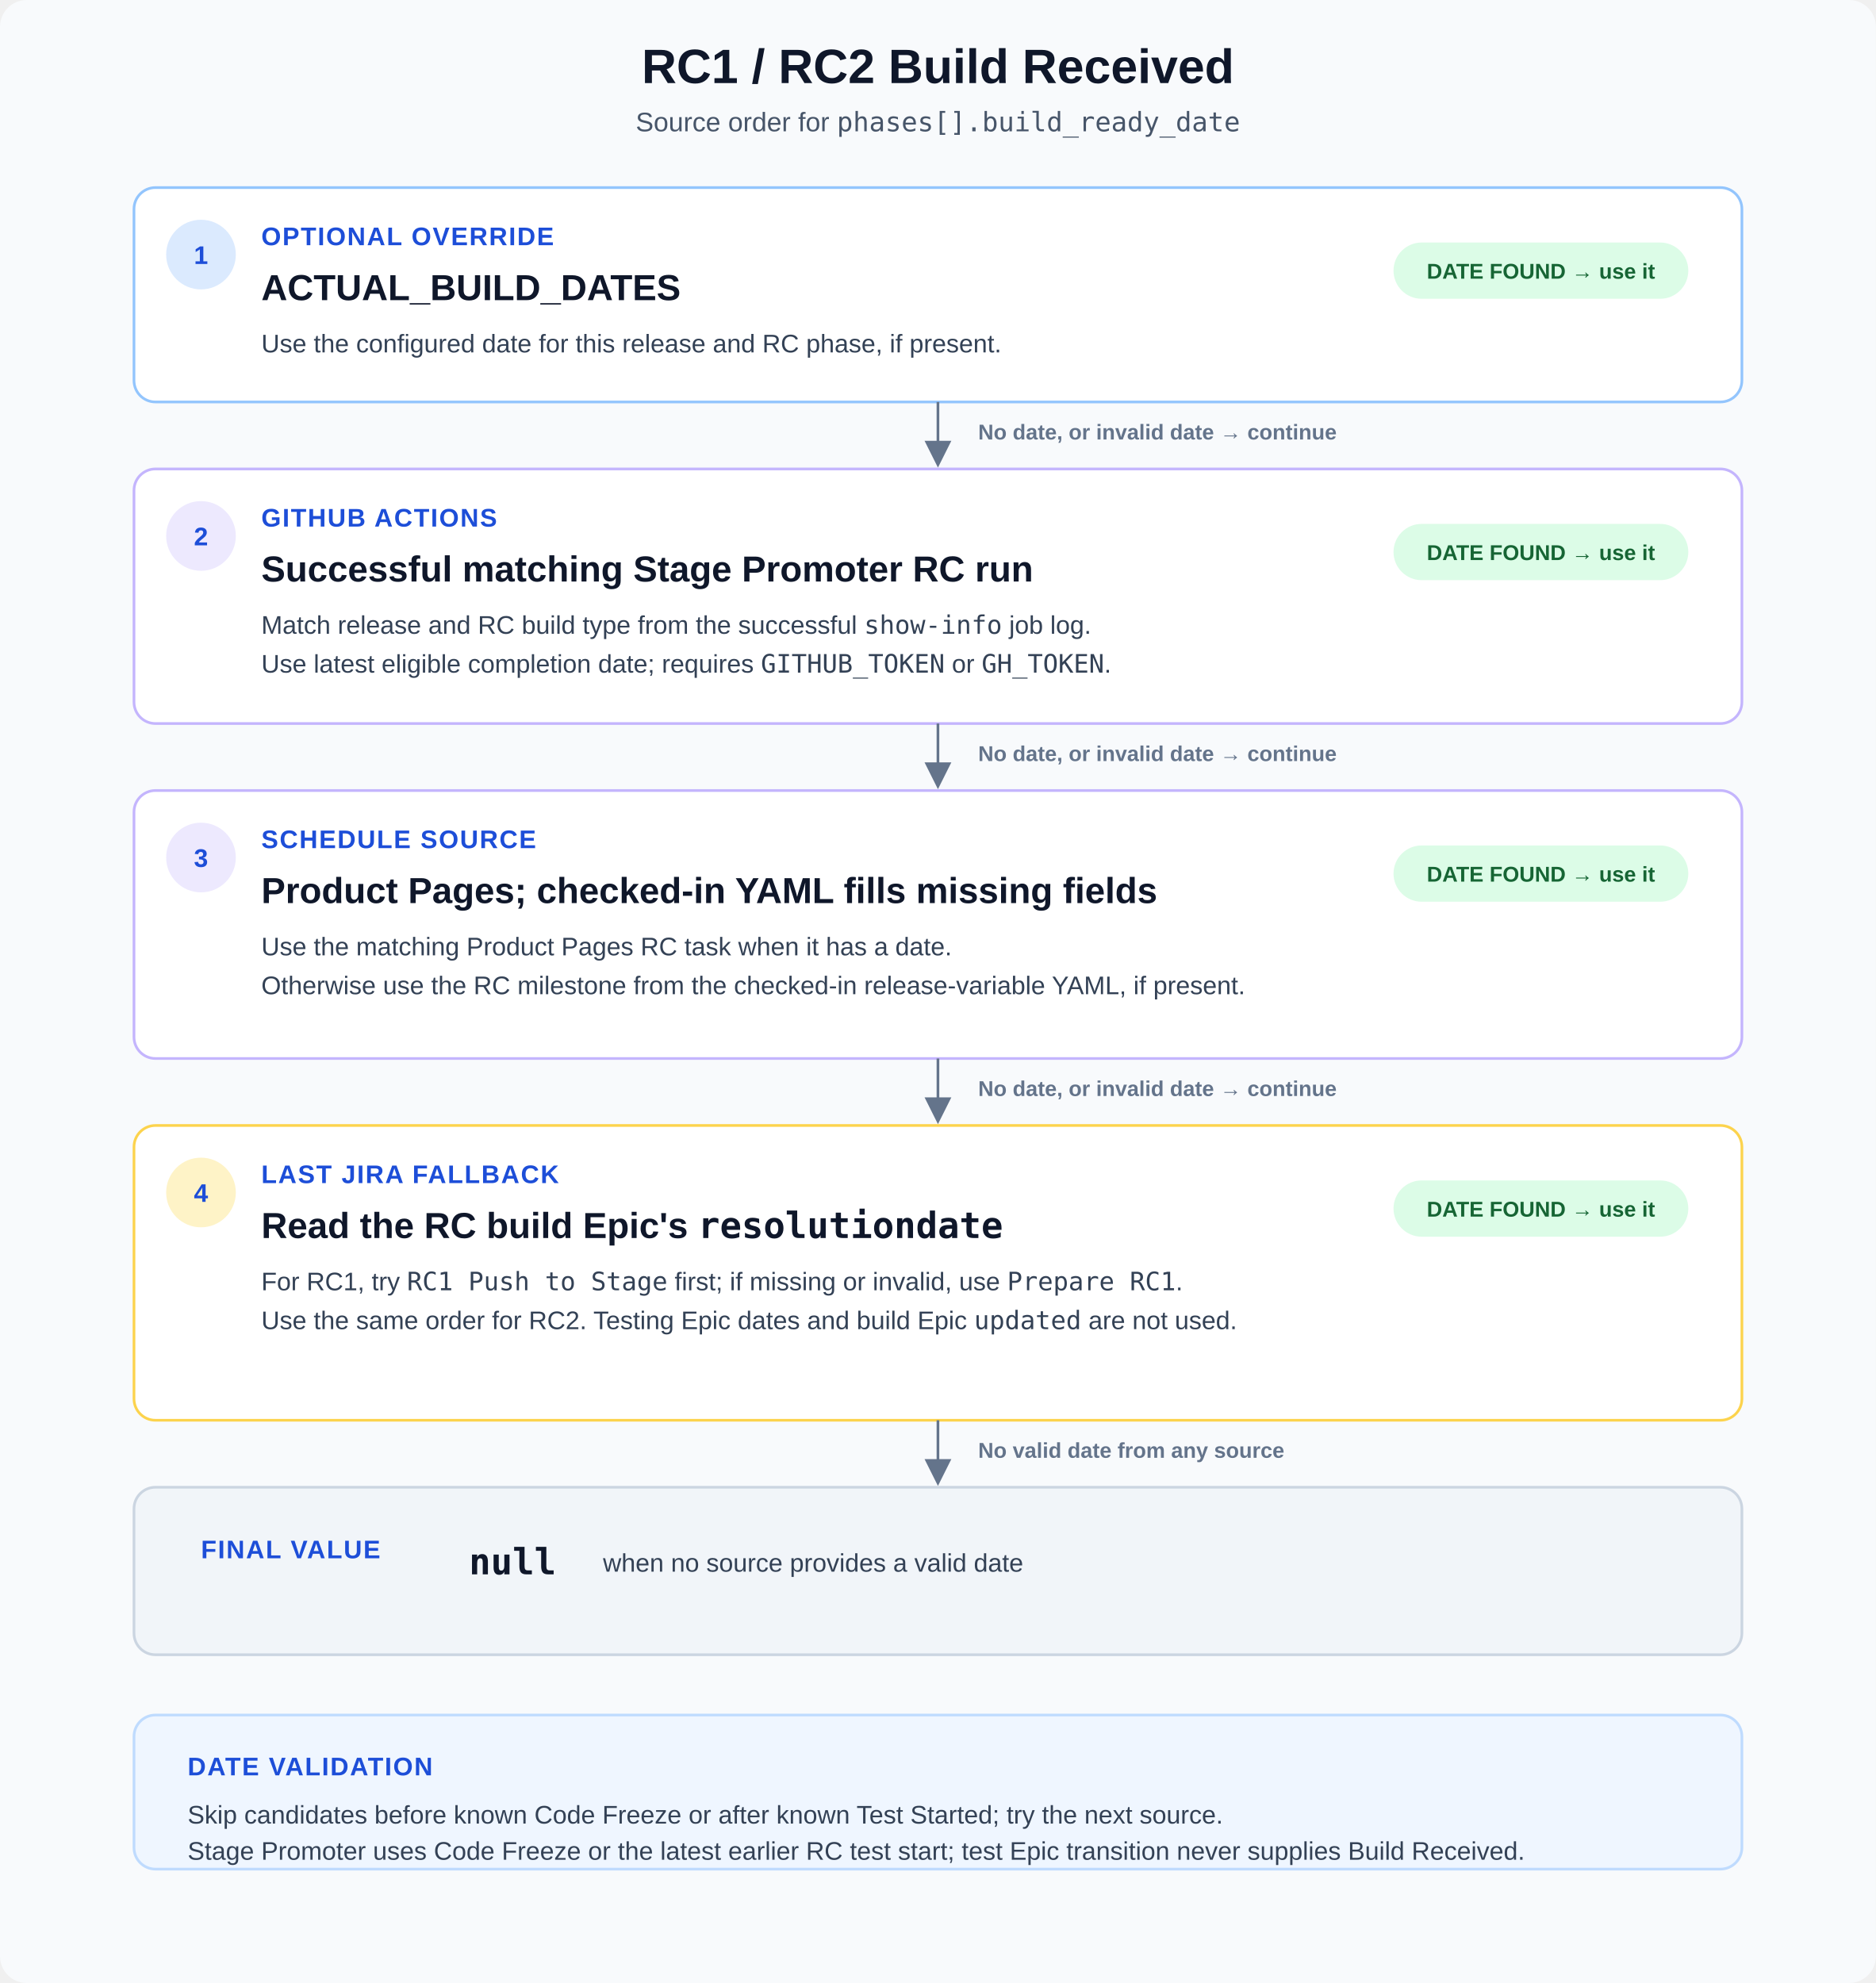
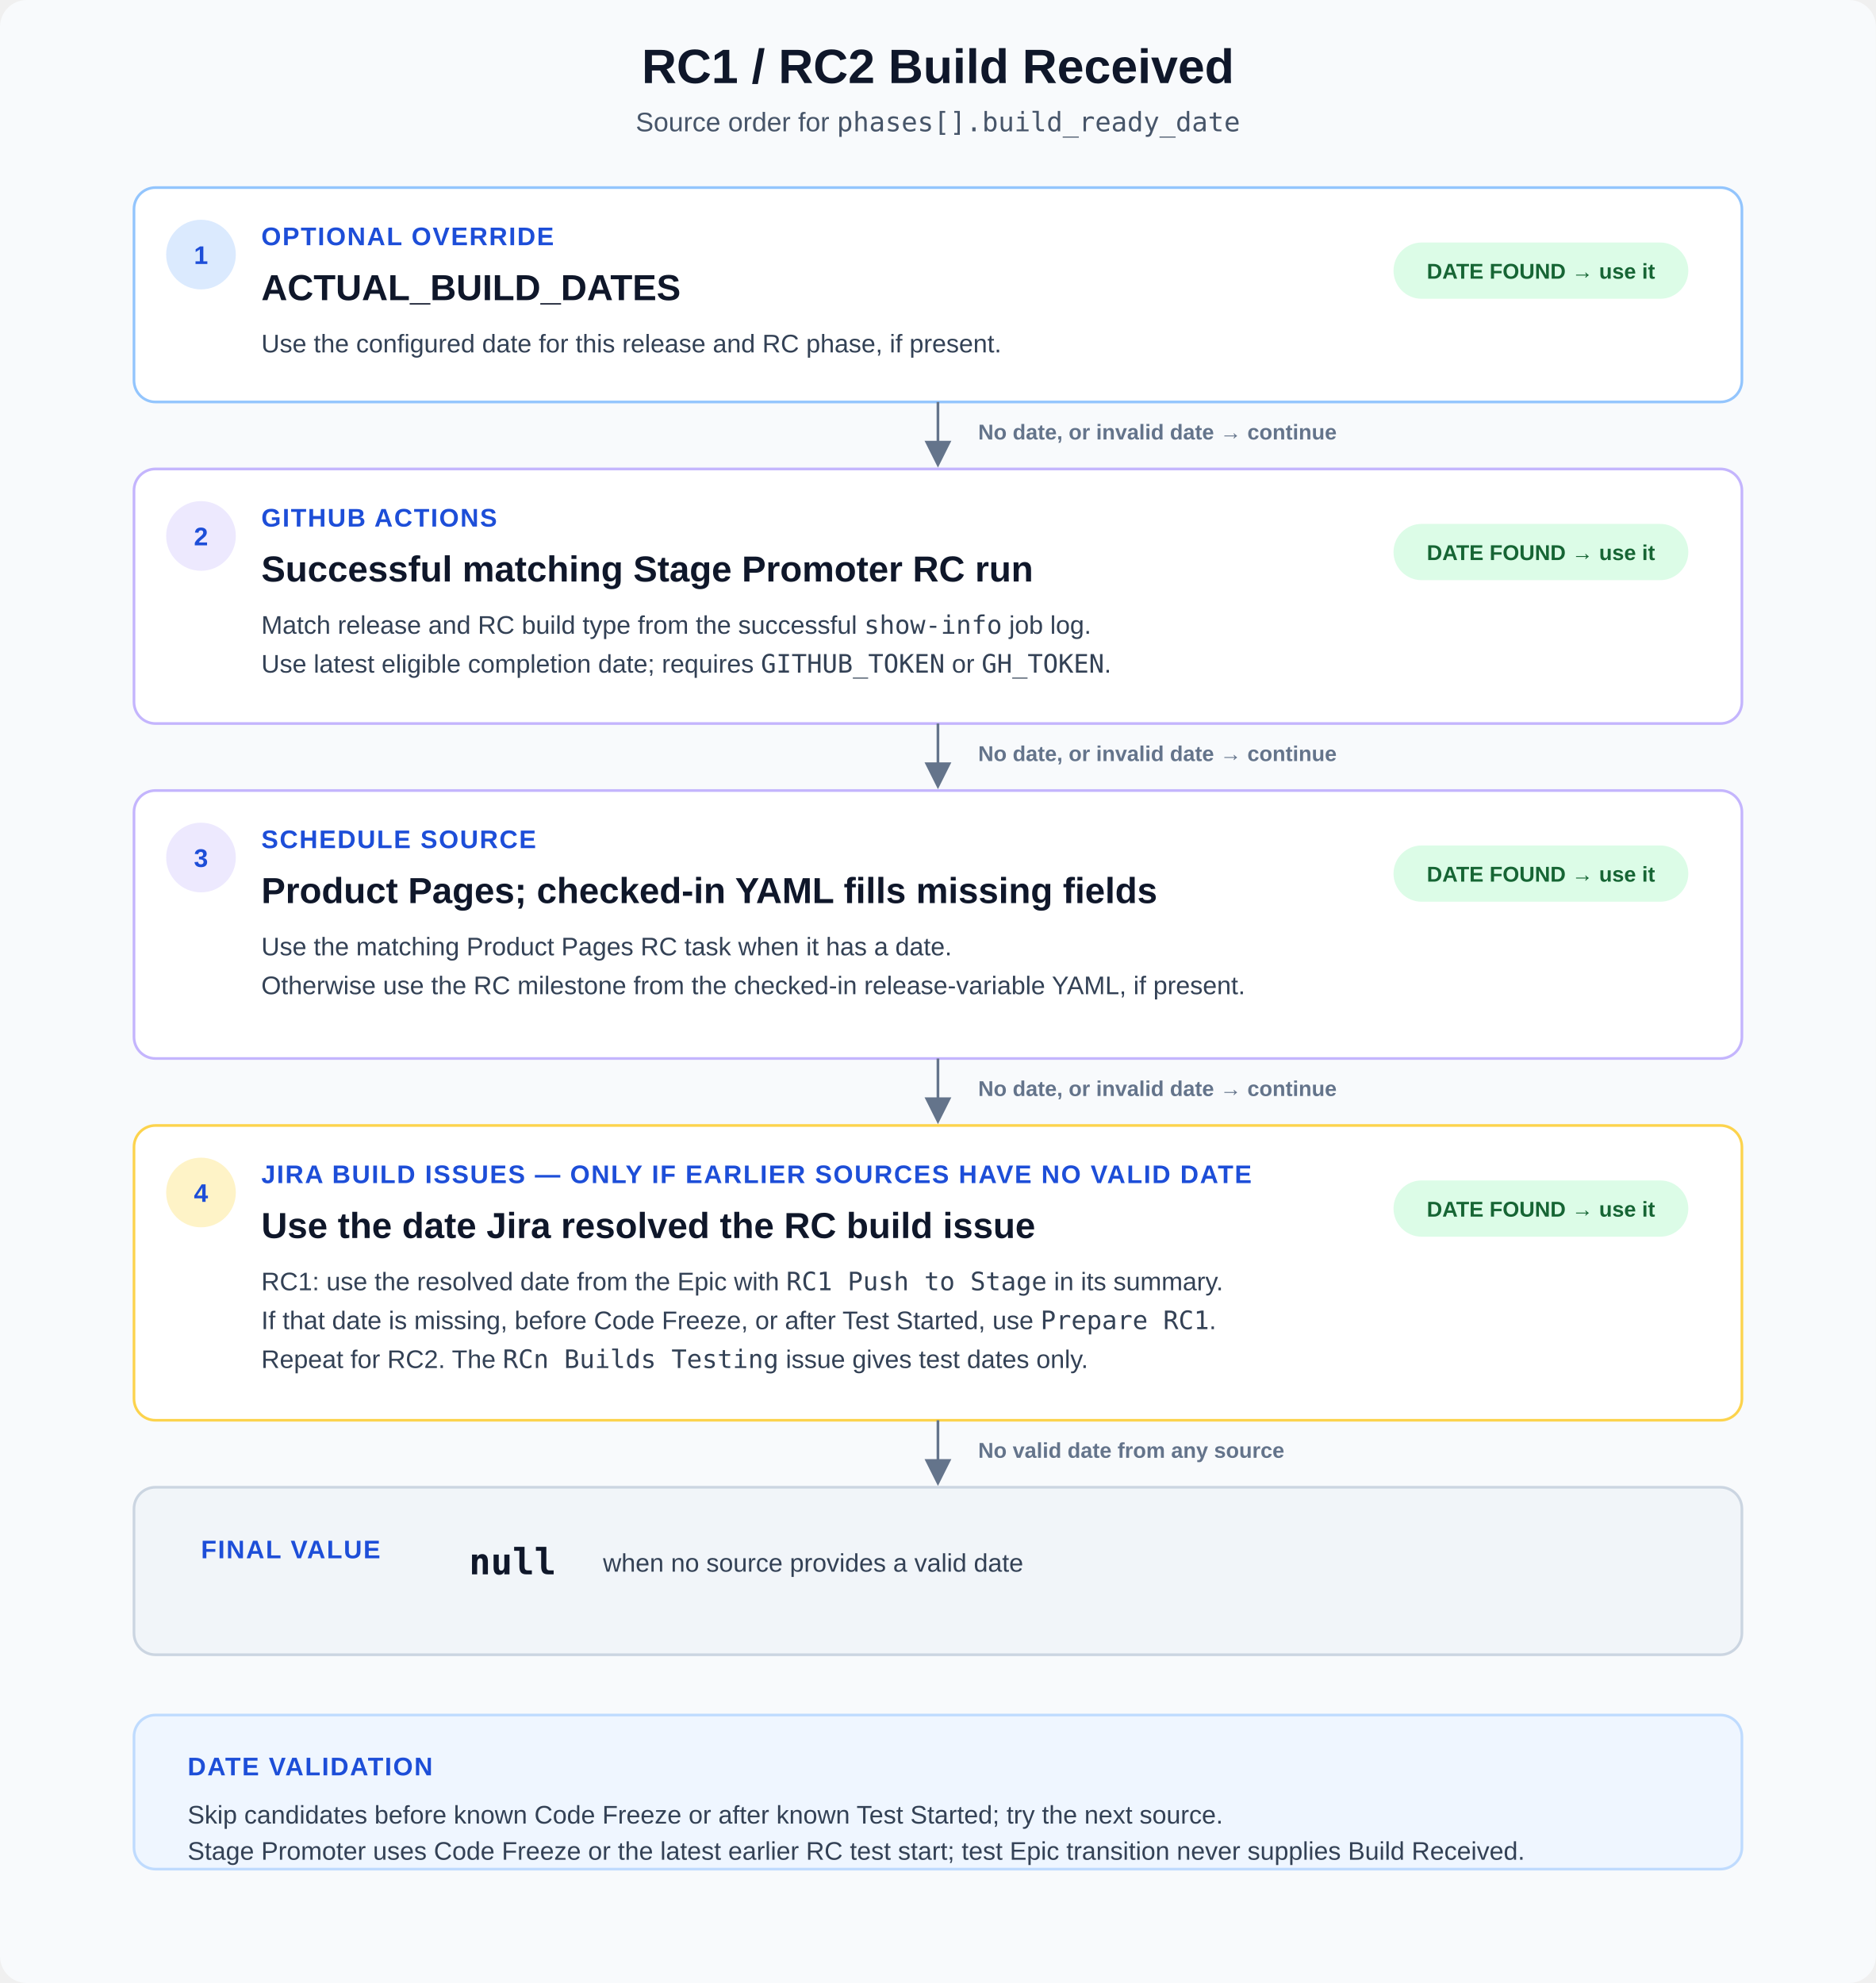
<svg xmlns="http://www.w3.org/2000/svg" width="1400" height="1480" viewBox="0 0 1400 1480" role="img" aria-labelledby="title desc">
  <defs>
    <marker id="arrow" markerWidth="10" markerHeight="10" refX="5" refY="5" orient="auto">
      <path d="M 0 0 L 10 5 L 0 10 z" fill="#64748b" />
    </marker>
    <style>
      text { font-family: Arial, Helvetica, sans-serif; }
      .heading { fill: #0f172a; font-size: 36px; font-weight: 700; }
      .subheading { fill: #475569; font-size: 20px; }
      .step { fill: #1d4ed8; font-size: 19px; font-weight: 700; letter-spacing: 1px; }
      .title { fill: #0f172a; font-size: 27px; font-weight: 700; }
      .body { fill: #334155; font-size: 19px; }
      .flow { fill: #64748b; font-size: 16px; font-weight: 600; }
      .result { fill: #166534; font-size: 16px; font-weight: 700; }
    </style>
  </defs>
  <rect width="1400" height="1480" rx="20" fill="#f8fafc" />
  <text x="700" y="62" text-anchor="middle" class="heading">RC1 / RC2 Build Received</text>
  <text x="700" y="98" text-anchor="middle" class="subheading">Source order for <tspan font-family="monospace">phases[].build_ready_date</tspan>
  </text>
  <g>
    <rect x="100" y="140" width="1200" height="160" rx="16" fill="#ffffff" stroke="#93c5fd" stroke-width="2" />
    <circle cx="150" cy="190" r="26" fill="#dbeafe" />
    <text x="150" y="197" text-anchor="middle" class="step">1</text>
    <text x="195" y="183" class="step">OPTIONAL OVERRIDE</text>
    <text x="195" y="224" class="title">ACTUAL_BUILD_DATES</text>
    <text x="195" y="263" class="body">Use the configured date for this release and RC phase, if present.</text>
    <rect x="1040" y="181" width="220" height="42" rx="21" fill="#dcfce7" />
    <text x="1150" y="208" text-anchor="middle" class="result">DATE FOUND → use it</text>
  </g>
  <line x1="700" y1="300" x2="700" y2="339" stroke="#64748b" stroke-width="2" marker-end="url(#arrow)" />
  <text x="730" y="328" class="flow">No date, or invalid date → continue</text>
  <g>
    <rect x="100" y="350" width="1200" height="190" rx="16" fill="#ffffff" stroke="#c4b5fd" stroke-width="2" />
    <circle cx="150" cy="400" r="26" fill="#ede9fe" />
    <text x="150" y="407" text-anchor="middle" class="step" fill="#6d28d9">2</text>
    <text x="195" y="393" class="step" fill="#6d28d9">GITHUB ACTIONS</text>
    <text x="195" y="434" class="title">Successful matching Stage Promoter RC run</text>
    <text x="195" y="473" class="body">Match release and RC build type from the successful <tspan font-family="monospace">show-info</tspan> job log.</text>
    <text x="195" y="502" class="body">Use latest eligible completion date; requires <tspan font-family="monospace">GITHUB_TOKEN</tspan> or <tspan font-family="monospace">GH_TOKEN</tspan>.</text>
    <rect x="1040" y="391" width="220" height="42" rx="21" fill="#dcfce7" />
    <text x="1150" y="418" text-anchor="middle" class="result">DATE FOUND → use it</text>
  </g>
  <line x1="700" y1="540" x2="700" y2="579" stroke="#64748b" stroke-width="2" marker-end="url(#arrow)" />
  <text x="730" y="568" class="flow">No date, or invalid date → continue</text>
  <g>
    <rect x="100" y="590" width="1200" height="200" rx="16" fill="#ffffff" stroke="#c4b5fd" stroke-width="2" />
    <circle cx="150" cy="640" r="26" fill="#ede9fe" />
    <text x="150" y="647" text-anchor="middle" class="step" fill="#6d28d9">3</text>
    <text x="195" y="633" class="step" fill="#6d28d9">SCHEDULE SOURCE</text>
    <text x="195" y="674" class="title">Product Pages; checked-in YAML fills missing fields</text>
    <text x="195" y="713" class="body">Use the matching Product Pages RC task when it has a date.</text>
    <text x="195" y="742" class="body">Otherwise use the RC milestone from the checked-in release-variable YAML, if present.</text>
    <rect x="1040" y="631" width="220" height="42" rx="21" fill="#dcfce7" />
    <text x="1150" y="658" text-anchor="middle" class="result">DATE FOUND → use it</text>
  </g>
  <line x1="700" y1="790" x2="700" y2="829" stroke="#64748b" stroke-width="2" marker-end="url(#arrow)" />
  <text x="730" y="818" class="flow">No date, or invalid date → continue</text>
  <g>
    <rect x="100" y="840" width="1200" height="220" rx="16" fill="#ffffff" stroke="#fcd34d" stroke-width="2" />
    <circle cx="150" cy="890" r="26" fill="#fef3c7" />
    <text x="150" y="897" text-anchor="middle" class="step" fill="#b45309">4</text>
-     <text x="195" y="883" class="step" fill="#b45309">LAST JIRA FALLBACK</text>
-     <text x="195" y="924" class="title">Read the RC build Epic's <tspan font-family="monospace">resolutiondate</tspan>
-     </text>
-     <text x="195" y="963" class="body">For RC1, try <tspan font-family="monospace">RC1 Push to Stage</tspan> first; if missing or invalid, use <tspan font-family="monospace">Prepare RC1</tspan>.</text>
-     <text x="195" y="992" class="body">Use the same order for RC2. Testing Epic dates and build Epic <tspan font-family="monospace">updated</tspan> are not used.</text>
+     <text x="195" y="883" class="step" fill="#b45309">JIRA BUILD ISSUES — ONLY IF EARLIER SOURCES HAVE NO VALID DATE</text>
+     <text x="195" y="924" class="title">Use the date Jira resolved the RC build issue</text>
+     <text x="195" y="963" class="body">RC1: use the resolved date from the Epic with <tspan font-family="monospace">RC1 Push to Stage</tspan> in its summary.</text>
+     <text x="195" y="992" class="body">If that date is missing, before Code Freeze, or after Test Started, use <tspan font-family="monospace">Prepare RC1</tspan>.</text>
+     <text x="195" y="1021" class="body">Repeat for RC2. The <tspan font-family="monospace">RCn Builds Testing</tspan> issue gives test dates only.</text>
    <rect x="1040" y="881" width="220" height="42" rx="21" fill="#dcfce7" />
    <text x="1150" y="908" text-anchor="middle" class="result">DATE FOUND → use it</text>
  </g>
  <line x1="700" y1="1060" x2="700" y2="1099" stroke="#64748b" stroke-width="2" marker-end="url(#arrow)" />
  <text x="730" y="1088" class="flow">No valid date from any source</text>
  <g>
    <rect x="100" y="1110" width="1200" height="125" rx="16" fill="#f1f5f9" stroke="#cbd5e1" stroke-width="2" />
    <text x="150" y="1163" class="step" fill="#475569">FINAL VALUE</text>
    <text x="350" y="1175" class="title">
      <tspan font-family="monospace">null</tspan>
    </text>
    <text x="450" y="1173" class="body">when no source provides a valid date</text>
  </g>
  <rect x="100" y="1280" width="1200" height="115" rx="16" fill="#eff6ff" stroke="#bfdbfe" stroke-width="2" />
  <text x="140" y="1325" class="step">DATE VALIDATION</text>
  <text x="140" y="1361" class="body">Skip candidates before known Code Freeze or after known Test Started; try the next source.</text>
  <text x="140" y="1388" class="body">Stage Promoter uses Code Freeze or the latest earlier RC test start; test Epic transition never supplies Build Received.</text>
</svg>
